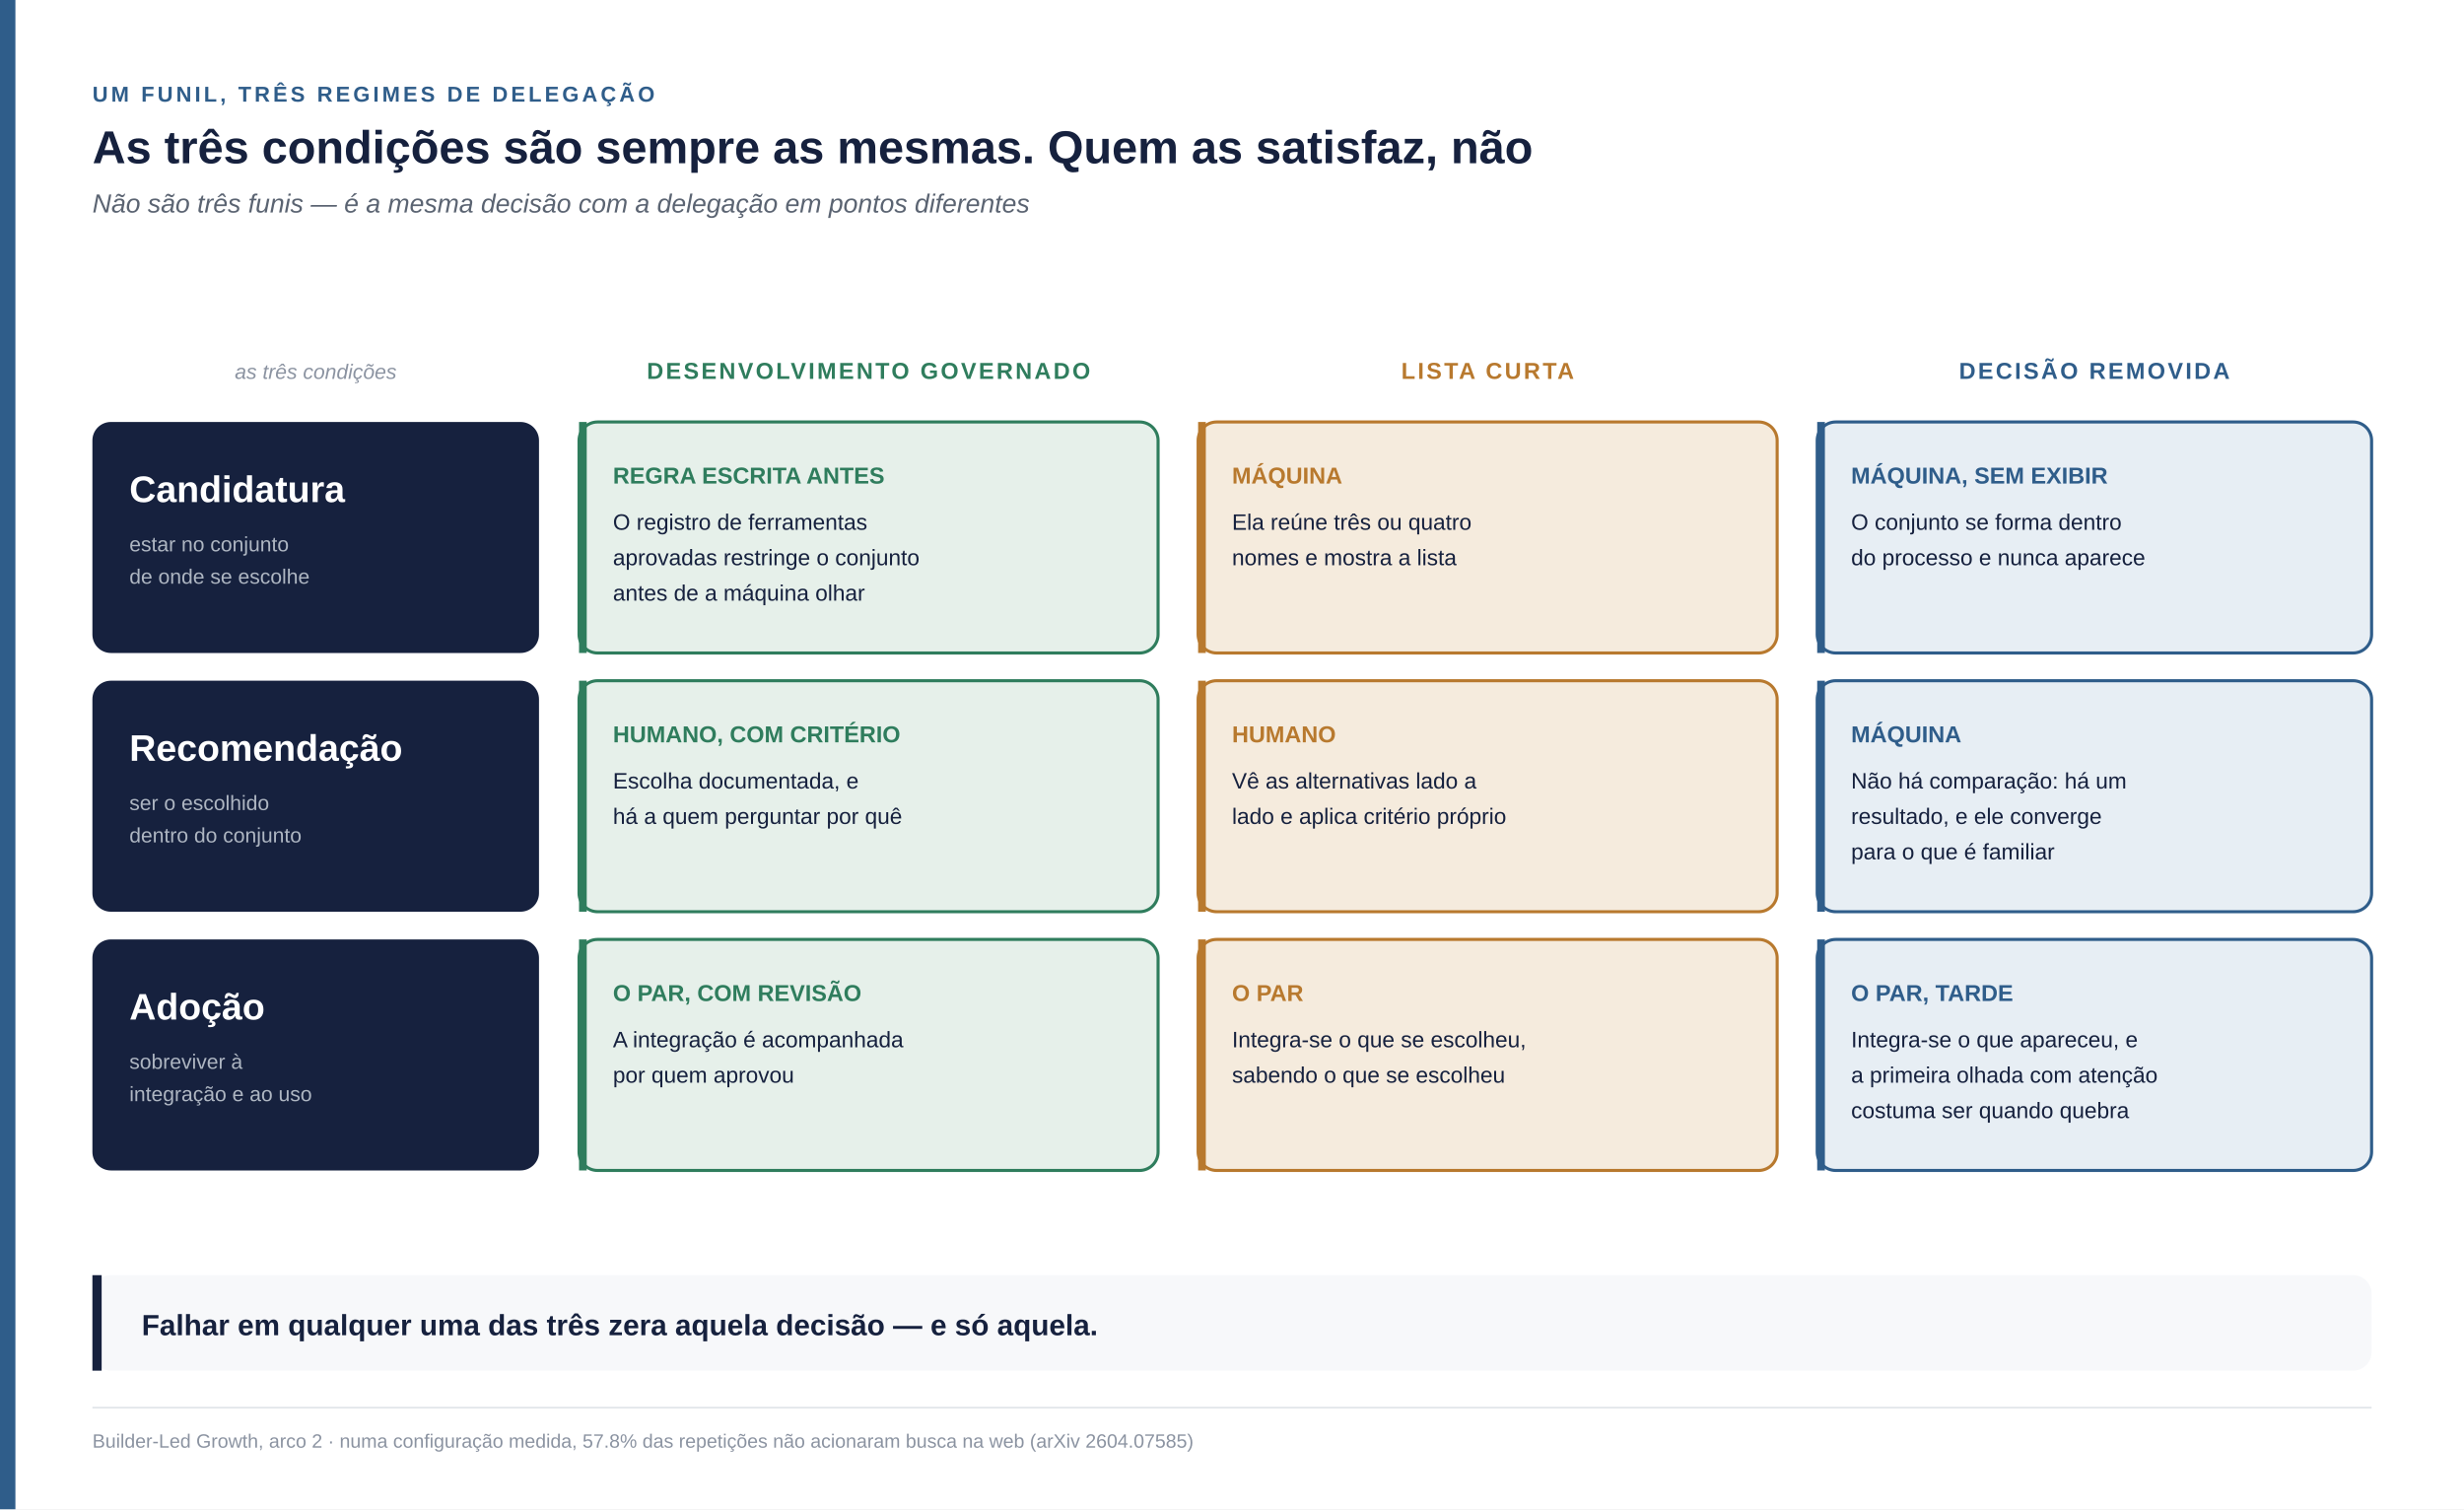
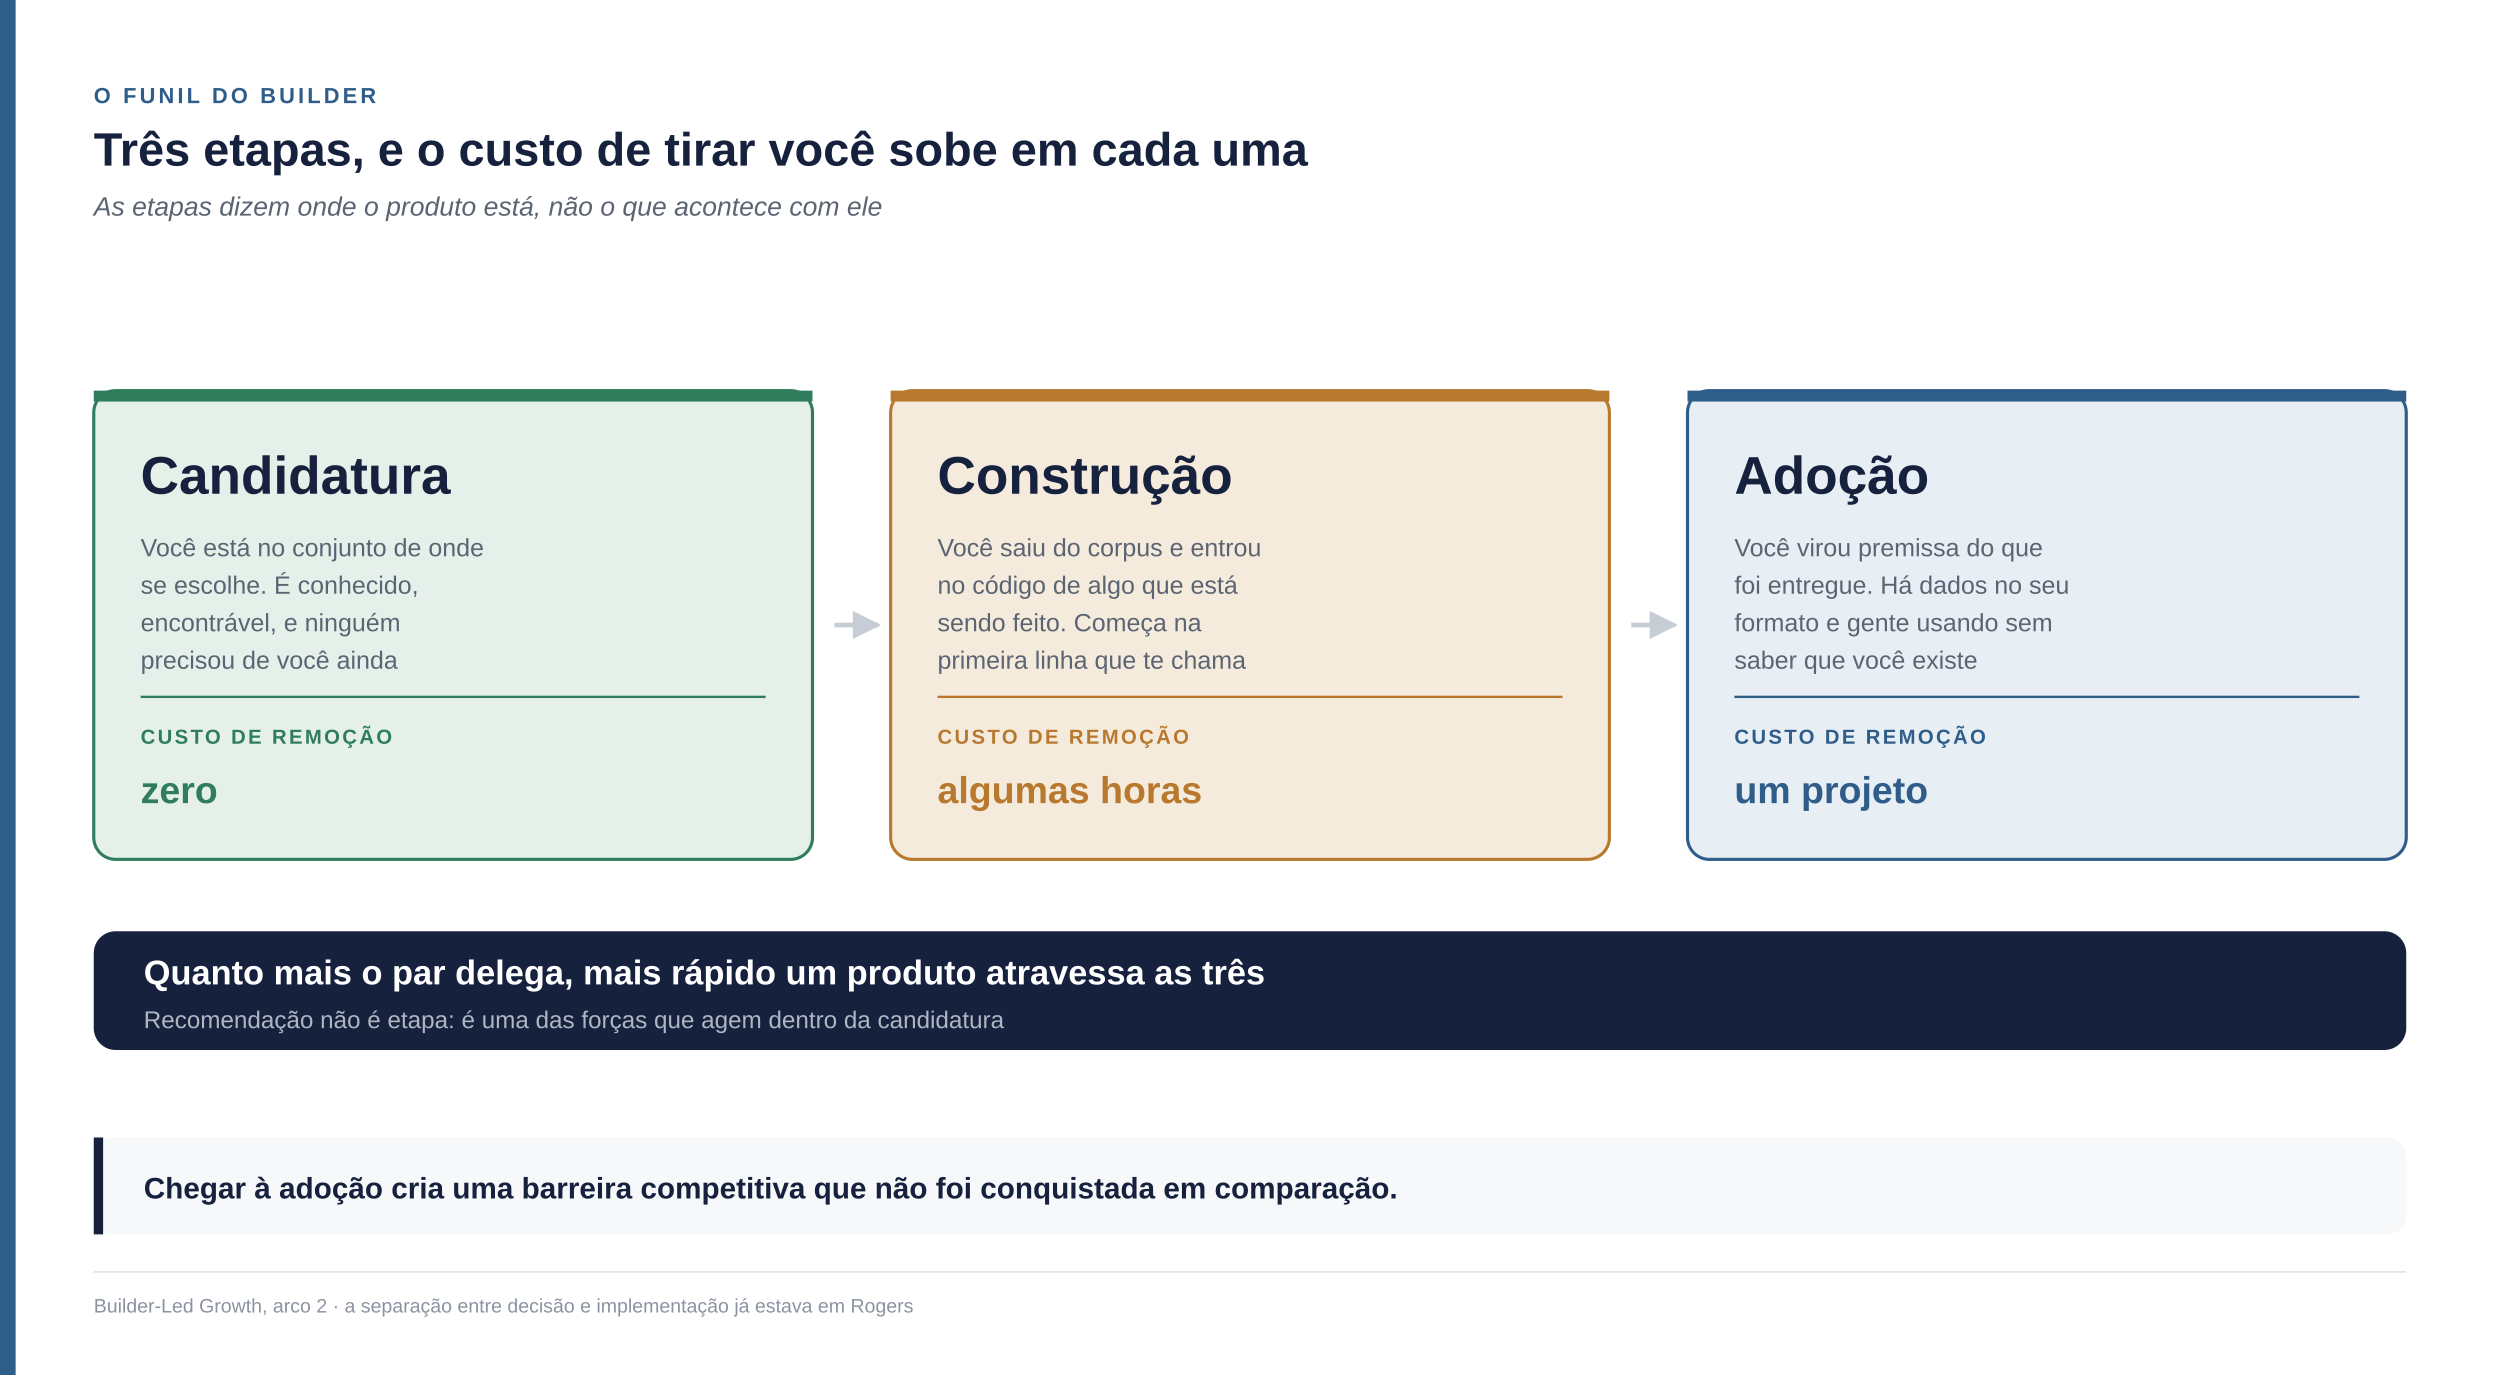
- <svg xmlns="http://www.w3.org/2000/svg" width="1600" height="980" viewBox="0 0 1600 980">
+ <svg xmlns="http://www.w3.org/2000/svg" width="1600" height="880" viewBox="0 0 1600 880">
  <defs>
    <marker id="a" viewBox="0 0 10 10" refX="9" refY="5" markerWidth="6" markerHeight="6" orient="auto-start-reverse">
      <path d="M 0 0 L 10 5 L 0 10 z" fill="#C7CDD5" />
    </marker>
  </defs>
-   <rect x="0" y="0" width="1600" height="980" fill="#FFFFFF" />
-   <rect x="0" y="0" width="10" height="980" rx="0" fill="#2F5D8A" />
-   <text x="60" y="66" font-family="Liberation Sans, Arial, sans-serif" font-size="14" font-weight="700" font-style="normal" fill="#2F5D8A" text-anchor="start" letter-spacing="2">UM FUNIL, TRÊS REGIMES DE DELEGAÇÃO</text>
-   <text x="60" y="106" font-family="Liberation Sans, Arial, sans-serif" font-size="30" font-weight="700" font-style="normal" fill="#16213E" text-anchor="start">As três condições são sempre as mesmas. Quem as satisfaz, não</text>
-   <text x="60" y="138" font-family="Liberation Sans, Arial, sans-serif" font-size="17" font-weight="400" font-style="italic" fill="#5B6472" text-anchor="start">Não são três funis — é a mesma decisão com a delegação em pontos diferentes</text>
-   <text x="564.0" y="246" font-family="Liberation Sans, Arial, sans-serif" font-size="15" font-weight="700" font-style="normal" fill="#2F7D5D" text-anchor="middle" letter-spacing="1.5">DESENVOLVIMENTO GOVERNADO</text>
-   <text x="966.0" y="246" font-family="Liberation Sans, Arial, sans-serif" font-size="15" font-weight="700" font-style="normal" fill="#B8792E" text-anchor="middle" letter-spacing="1.5">LISTA CURTA</text>
-   <text x="1360.0" y="246" font-family="Liberation Sans, Arial, sans-serif" font-size="15" font-weight="700" font-style="normal" fill="#2F5D8A" text-anchor="middle" letter-spacing="1.5">DECISÃO REMOVIDA</text>
-   <text x="205.0" y="246" font-family="Liberation Sans, Arial, sans-serif" font-size="13.5" font-weight="400" font-style="italic" fill="#8B93A1" text-anchor="middle">as três condições</text>
-   <rect x="60" y="274" width="290" height="150" rx="12" fill="#16213E" />
-   <text x="84" y="326" font-family="Liberation Sans, Arial, sans-serif" font-size="24" font-weight="700" font-style="normal" fill="#FFFFFF" text-anchor="start">Candidatura</text>
-   <text x="84" y="358" font-family="Liberation Sans, Arial, sans-serif" font-size="13.5" font-weight="400" font-style="normal" fill="#AEB6C2" text-anchor="start">estar no conjunto</text>
-   <text x="84" y="379" font-family="Liberation Sans, Arial, sans-serif" font-size="13.5" font-weight="400" font-style="normal" fill="#AEB6C2" text-anchor="start">de onde se escolhe</text>
-   <rect x="376" y="274" width="376" height="150" rx="12" fill="#E6F0EA" />
-   <rect x="376" y="274" width="376" height="150" rx="12" fill="none" stroke="#2F7D5D" stroke-width="2" />
-   <rect x="376" y="274" width="5" height="150" rx="0" fill="#2F7D5D" />
-   <text x="398" y="314" font-family="Liberation Sans, Arial, sans-serif" font-size="15" font-weight="700" font-style="normal" fill="#2F7D5D" text-anchor="start">REGRA ESCRITA ANTES</text>
-   <text x="398" y="344" font-family="Liberation Sans, Arial, sans-serif" font-size="14.5" font-weight="400" font-style="normal" fill="#16213E" text-anchor="start">O registro de ferramentas</text>
-   <text x="398" y="367" font-family="Liberation Sans, Arial, sans-serif" font-size="14.5" font-weight="400" font-style="normal" fill="#16213E" text-anchor="start">aprovadas restringe o conjunto</text>
-   <text x="398" y="390" font-family="Liberation Sans, Arial, sans-serif" font-size="14.5" font-weight="400" font-style="normal" fill="#16213E" text-anchor="start">antes de a máquina olhar</text>
-   <rect x="778" y="274" width="376" height="150" rx="12" fill="#F5EBDD" />
-   <rect x="778" y="274" width="376" height="150" rx="12" fill="none" stroke="#B8792E" stroke-width="2" />
-   <rect x="778" y="274" width="5" height="150" rx="0" fill="#B8792E" />
-   <text x="800" y="314" font-family="Liberation Sans, Arial, sans-serif" font-size="15" font-weight="700" font-style="normal" fill="#B8792E" text-anchor="start">MÁQUINA</text>
-   <text x="800" y="344" font-family="Liberation Sans, Arial, sans-serif" font-size="14.5" font-weight="400" font-style="normal" fill="#16213E" text-anchor="start">Ela reúne três ou quatro</text>
-   <text x="800" y="367" font-family="Liberation Sans, Arial, sans-serif" font-size="14.5" font-weight="400" font-style="normal" fill="#16213E" text-anchor="start">nomes e mostra a lista</text>
-   <rect x="1180" y="274" width="360" height="150" rx="12" fill="#E7EEF4" />
-   <rect x="1180" y="274" width="360" height="150" rx="12" fill="none" stroke="#2F5D8A" stroke-width="2" />
-   <rect x="1180" y="274" width="5" height="150" rx="0" fill="#2F5D8A" />
-   <text x="1202" y="314" font-family="Liberation Sans, Arial, sans-serif" font-size="15" font-weight="700" font-style="normal" fill="#2F5D8A" text-anchor="start">MÁQUINA, SEM EXIBIR</text>
-   <text x="1202" y="344" font-family="Liberation Sans, Arial, sans-serif" font-size="14.5" font-weight="400" font-style="normal" fill="#16213E" text-anchor="start">O conjunto se forma dentro</text>
-   <text x="1202" y="367" font-family="Liberation Sans, Arial, sans-serif" font-size="14.5" font-weight="400" font-style="normal" fill="#16213E" text-anchor="start">do processo e nunca aparece</text>
-   <rect x="60" y="442" width="290" height="150" rx="12" fill="#16213E" />
-   <text x="84" y="494" font-family="Liberation Sans, Arial, sans-serif" font-size="24" font-weight="700" font-style="normal" fill="#FFFFFF" text-anchor="start">Recomendação</text>
-   <text x="84" y="526" font-family="Liberation Sans, Arial, sans-serif" font-size="13.5" font-weight="400" font-style="normal" fill="#AEB6C2" text-anchor="start">ser o escolhido</text>
-   <text x="84" y="547" font-family="Liberation Sans, Arial, sans-serif" font-size="13.5" font-weight="400" font-style="normal" fill="#AEB6C2" text-anchor="start">dentro do conjunto</text>
-   <rect x="376" y="442" width="376" height="150" rx="12" fill="#E6F0EA" />
-   <rect x="376" y="442" width="376" height="150" rx="12" fill="none" stroke="#2F7D5D" stroke-width="2" />
-   <rect x="376" y="442" width="5" height="150" rx="0" fill="#2F7D5D" />
-   <text x="398" y="482" font-family="Liberation Sans, Arial, sans-serif" font-size="15" font-weight="700" font-style="normal" fill="#2F7D5D" text-anchor="start">HUMANO, COM CRITÉRIO</text>
-   <text x="398" y="512" font-family="Liberation Sans, Arial, sans-serif" font-size="14.5" font-weight="400" font-style="normal" fill="#16213E" text-anchor="start">Escolha documentada, e</text>
-   <text x="398" y="535" font-family="Liberation Sans, Arial, sans-serif" font-size="14.5" font-weight="400" font-style="normal" fill="#16213E" text-anchor="start">há a quem perguntar por quê</text>
-   <rect x="778" y="442" width="376" height="150" rx="12" fill="#F5EBDD" />
-   <rect x="778" y="442" width="376" height="150" rx="12" fill="none" stroke="#B8792E" stroke-width="2" />
-   <rect x="778" y="442" width="5" height="150" rx="0" fill="#B8792E" />
-   <text x="800" y="482" font-family="Liberation Sans, Arial, sans-serif" font-size="15" font-weight="700" font-style="normal" fill="#B8792E" text-anchor="start">HUMANO</text>
-   <text x="800" y="512" font-family="Liberation Sans, Arial, sans-serif" font-size="14.5" font-weight="400" font-style="normal" fill="#16213E" text-anchor="start">Vê as alternativas lado a</text>
-   <text x="800" y="535" font-family="Liberation Sans, Arial, sans-serif" font-size="14.5" font-weight="400" font-style="normal" fill="#16213E" text-anchor="start">lado e aplica critério próprio</text>
-   <rect x="1180" y="442" width="360" height="150" rx="12" fill="#E7EEF4" />
-   <rect x="1180" y="442" width="360" height="150" rx="12" fill="none" stroke="#2F5D8A" stroke-width="2" />
-   <rect x="1180" y="442" width="5" height="150" rx="0" fill="#2F5D8A" />
-   <text x="1202" y="482" font-family="Liberation Sans, Arial, sans-serif" font-size="15" font-weight="700" font-style="normal" fill="#2F5D8A" text-anchor="start">MÁQUINA</text>
-   <text x="1202" y="512" font-family="Liberation Sans, Arial, sans-serif" font-size="14.5" font-weight="400" font-style="normal" fill="#16213E" text-anchor="start">Não há comparação: há um</text>
-   <text x="1202" y="535" font-family="Liberation Sans, Arial, sans-serif" font-size="14.5" font-weight="400" font-style="normal" fill="#16213E" text-anchor="start">resultado, e ele converge</text>
-   <text x="1202" y="558" font-family="Liberation Sans, Arial, sans-serif" font-size="14.5" font-weight="400" font-style="normal" fill="#16213E" text-anchor="start">para o que é familiar</text>
-   <rect x="60" y="610" width="290" height="150" rx="12" fill="#16213E" />
-   <text x="84" y="662" font-family="Liberation Sans, Arial, sans-serif" font-size="24" font-weight="700" font-style="normal" fill="#FFFFFF" text-anchor="start">Adoção</text>
-   <text x="84" y="694" font-family="Liberation Sans, Arial, sans-serif" font-size="13.5" font-weight="400" font-style="normal" fill="#AEB6C2" text-anchor="start">sobreviver à</text>
-   <text x="84" y="715" font-family="Liberation Sans, Arial, sans-serif" font-size="13.5" font-weight="400" font-style="normal" fill="#AEB6C2" text-anchor="start">integração e ao uso</text>
-   <rect x="376" y="610" width="376" height="150" rx="12" fill="#E6F0EA" />
-   <rect x="376" y="610" width="376" height="150" rx="12" fill="none" stroke="#2F7D5D" stroke-width="2" />
-   <rect x="376" y="610" width="5" height="150" rx="0" fill="#2F7D5D" />
-   <text x="398" y="650" font-family="Liberation Sans, Arial, sans-serif" font-size="15" font-weight="700" font-style="normal" fill="#2F7D5D" text-anchor="start">O PAR, COM REVISÃO</text>
-   <text x="398" y="680" font-family="Liberation Sans, Arial, sans-serif" font-size="14.5" font-weight="400" font-style="normal" fill="#16213E" text-anchor="start">A integração é acompanhada</text>
-   <text x="398" y="703" font-family="Liberation Sans, Arial, sans-serif" font-size="14.5" font-weight="400" font-style="normal" fill="#16213E" text-anchor="start">por quem aprovou</text>
-   <rect x="778" y="610" width="376" height="150" rx="12" fill="#F5EBDD" />
-   <rect x="778" y="610" width="376" height="150" rx="12" fill="none" stroke="#B8792E" stroke-width="2" />
-   <rect x="778" y="610" width="5" height="150" rx="0" fill="#B8792E" />
-   <text x="800" y="650" font-family="Liberation Sans, Arial, sans-serif" font-size="15" font-weight="700" font-style="normal" fill="#B8792E" text-anchor="start">O PAR</text>
-   <text x="800" y="680" font-family="Liberation Sans, Arial, sans-serif" font-size="14.5" font-weight="400" font-style="normal" fill="#16213E" text-anchor="start">Integra-se o que se escolheu,</text>
-   <text x="800" y="703" font-family="Liberation Sans, Arial, sans-serif" font-size="14.5" font-weight="400" font-style="normal" fill="#16213E" text-anchor="start">sabendo o que se escolheu</text>
-   <rect x="1180" y="610" width="360" height="150" rx="12" fill="#E7EEF4" />
-   <rect x="1180" y="610" width="360" height="150" rx="12" fill="none" stroke="#2F5D8A" stroke-width="2" />
-   <rect x="1180" y="610" width="5" height="150" rx="0" fill="#2F5D8A" />
-   <text x="1202" y="650" font-family="Liberation Sans, Arial, sans-serif" font-size="15" font-weight="700" font-style="normal" fill="#2F5D8A" text-anchor="start">O PAR, TARDE</text>
-   <text x="1202" y="680" font-family="Liberation Sans, Arial, sans-serif" font-size="14.5" font-weight="400" font-style="normal" fill="#16213E" text-anchor="start">Integra-se o que apareceu, e</text>
-   <text x="1202" y="703" font-family="Liberation Sans, Arial, sans-serif" font-size="14.5" font-weight="400" font-style="normal" fill="#16213E" text-anchor="start">a primeira olhada com atenção</text>
-   <text x="1202" y="726" font-family="Liberation Sans, Arial, sans-serif" font-size="14.5" font-weight="400" font-style="normal" fill="#16213E" text-anchor="start">costuma ser quando quebra</text>
-   <rect x="60" y="828" width="1480" height="62" rx="12" fill="#F7F8FA" />
-   <rect x="60" y="828" width="6" height="62" rx="0" fill="#16213E" />
-   <text x="92" y="867" font-family="Liberation Sans, Arial, sans-serif" font-size="19" font-weight="700" font-style="normal" fill="#16213E" text-anchor="start">Falhar em qualquer uma das três zera aquela decisão — e só aquela.</text>
-   <line x1="60" y1="914" x2="1540" y2="914" stroke="#DEE2E7" stroke-width="1" />
-   <text x="60" y="940" font-family="Liberation Sans, Arial, sans-serif" font-size="12.5" font-weight="400" font-style="normal" fill="#8B93A1" text-anchor="start">Builder-Led Growth, arco 2 · numa configuração medida, 57.8% das repetições não acionaram busca na web (arXiv 2604.07585)</text>
+   <rect x="0" y="0" width="1600" height="880" fill="#FFFFFF" />
+   <rect x="0" y="0" width="10" height="880" rx="0" fill="#2F5D8A" />
+   <text x="60" y="66" font-family="Liberation Sans, Arial, sans-serif" font-size="14" font-weight="700" font-style="normal" fill="#2F5D8A" text-anchor="start" letter-spacing="2">O FUNIL DO BUILDER</text>
+   <text x="60" y="106" font-family="Liberation Sans, Arial, sans-serif" font-size="30" font-weight="700" font-style="normal" fill="#16213E" text-anchor="start">Três etapas, e o custo de tirar você sobe em cada uma</text>
+   <text x="60" y="138" font-family="Liberation Sans, Arial, sans-serif" font-size="17" font-weight="400" font-style="italic" fill="#5B6472" text-anchor="start">As etapas dizem onde o produto está, não o que acontece com ele</text>
+   <rect x="60" y="250" width="460" height="300" rx="14" fill="#E6F0EA" />
+   <rect x="60" y="250" width="460" height="300" rx="14" fill="none" stroke="#2F7D5D" stroke-width="2" />
+   <rect x="60" y="250" width="460" height="7" rx="0" fill="#2F7D5D" />
+   <text x="90" y="316" font-family="Liberation Sans, Arial, sans-serif" font-size="34" font-weight="700" font-style="normal" fill="#16213E" text-anchor="start">Candidatura</text>
+   <text x="90" y="356" font-family="Liberation Sans, Arial, sans-serif" font-size="16" font-weight="400" font-style="normal" fill="#5B6472" text-anchor="start">Você está no conjunto de onde</text>
+   <text x="90" y="380" font-family="Liberation Sans, Arial, sans-serif" font-size="16" font-weight="400" font-style="normal" fill="#5B6472" text-anchor="start">se escolhe. É conhecido,</text>
+   <text x="90" y="404" font-family="Liberation Sans, Arial, sans-serif" font-size="16" font-weight="400" font-style="normal" fill="#5B6472" text-anchor="start">encontrável, e ninguém</text>
+   <text x="90" y="428" font-family="Liberation Sans, Arial, sans-serif" font-size="16" font-weight="400" font-style="normal" fill="#5B6472" text-anchor="start">precisou de você ainda</text>
+   <line x1="90" y1="446" x2="490" y2="446" stroke="#2F7D5D" stroke-width="1.5" />
+   <text x="90" y="476" font-family="Liberation Sans, Arial, sans-serif" font-size="13" font-weight="700" font-style="normal" fill="#2F7D5D" text-anchor="start" letter-spacing="1.5">CUSTO DE REMOÇÃO</text>
+   <text x="90" y="514" font-family="Liberation Sans, Arial, sans-serif" font-size="24" font-weight="700" font-style="normal" fill="#2F7D5D" text-anchor="start">zero</text>
+   <line x1="534" y1="400.0" x2="562" y2="400.0" stroke="#C7CDD5" stroke-width="3" marker-end="url(#a)" />
+   <rect x="570" y="250" width="460" height="300" rx="14" fill="#F5EBDD" />
+   <rect x="570" y="250" width="460" height="300" rx="14" fill="none" stroke="#B8792E" stroke-width="2" />
+   <rect x="570" y="250" width="460" height="7" rx="0" fill="#B8792E" />
+   <text x="600" y="316" font-family="Liberation Sans, Arial, sans-serif" font-size="34" font-weight="700" font-style="normal" fill="#16213E" text-anchor="start">Construção</text>
+   <text x="600" y="356" font-family="Liberation Sans, Arial, sans-serif" font-size="16" font-weight="400" font-style="normal" fill="#5B6472" text-anchor="start">Você saiu do corpus e entrou</text>
+   <text x="600" y="380" font-family="Liberation Sans, Arial, sans-serif" font-size="16" font-weight="400" font-style="normal" fill="#5B6472" text-anchor="start">no código de algo que está</text>
+   <text x="600" y="404" font-family="Liberation Sans, Arial, sans-serif" font-size="16" font-weight="400" font-style="normal" fill="#5B6472" text-anchor="start">sendo feito. Começa na</text>
+   <text x="600" y="428" font-family="Liberation Sans, Arial, sans-serif" font-size="16" font-weight="400" font-style="normal" fill="#5B6472" text-anchor="start">primeira linha que te chama</text>
+   <line x1="600" y1="446" x2="1000" y2="446" stroke="#B8792E" stroke-width="1.5" />
+   <text x="600" y="476" font-family="Liberation Sans, Arial, sans-serif" font-size="13" font-weight="700" font-style="normal" fill="#B8792E" text-anchor="start" letter-spacing="1.5">CUSTO DE REMOÇÃO</text>
+   <text x="600" y="514" font-family="Liberation Sans, Arial, sans-serif" font-size="24" font-weight="700" font-style="normal" fill="#B8792E" text-anchor="start">algumas horas</text>
+   <line x1="1044" y1="400.0" x2="1072" y2="400.0" stroke="#C7CDD5" stroke-width="3" marker-end="url(#a)" />
+   <rect x="1080" y="250" width="460" height="300" rx="14" fill="#E7EEF4" />
+   <rect x="1080" y="250" width="460" height="300" rx="14" fill="none" stroke="#2F5D8A" stroke-width="2" />
+   <rect x="1080" y="250" width="460" height="7" rx="0" fill="#2F5D8A" />
+   <text x="1110" y="316" font-family="Liberation Sans, Arial, sans-serif" font-size="34" font-weight="700" font-style="normal" fill="#16213E" text-anchor="start">Adoção</text>
+   <text x="1110" y="356" font-family="Liberation Sans, Arial, sans-serif" font-size="16" font-weight="400" font-style="normal" fill="#5B6472" text-anchor="start">Você virou premissa do que</text>
+   <text x="1110" y="380" font-family="Liberation Sans, Arial, sans-serif" font-size="16" font-weight="400" font-style="normal" fill="#5B6472" text-anchor="start">foi entregue. Há dados no seu</text>
+   <text x="1110" y="404" font-family="Liberation Sans, Arial, sans-serif" font-size="16" font-weight="400" font-style="normal" fill="#5B6472" text-anchor="start">formato e gente usando sem</text>
+   <text x="1110" y="428" font-family="Liberation Sans, Arial, sans-serif" font-size="16" font-weight="400" font-style="normal" fill="#5B6472" text-anchor="start">saber que você existe</text>
+   <line x1="1110" y1="446" x2="1510" y2="446" stroke="#2F5D8A" stroke-width="1.5" />
+   <text x="1110" y="476" font-family="Liberation Sans, Arial, sans-serif" font-size="13" font-weight="700" font-style="normal" fill="#2F5D8A" text-anchor="start" letter-spacing="1.5">CUSTO DE REMOÇÃO</text>
+   <text x="1110" y="514" font-family="Liberation Sans, Arial, sans-serif" font-size="24" font-weight="700" font-style="normal" fill="#2F5D8A" text-anchor="start">um projeto</text>
+   <rect x="60" y="596" width="1480" height="76" rx="14" fill="#16213E" />
+   <text x="92" y="630" font-family="Liberation Sans, Arial, sans-serif" font-size="22" font-weight="700" font-style="normal" fill="#FFFFFF" text-anchor="start">Quanto mais o par delega, mais rápido um produto atravessa as três</text>
+   <text x="92" y="658" font-family="Liberation Sans, Arial, sans-serif" font-size="15.5" font-weight="400" font-style="normal" fill="#AEB6C2" text-anchor="start">Recomendação não é etapa: é uma das forças que agem dentro da candidatura</text>
+   <rect x="60" y="728" width="1480" height="62" rx="12" fill="#F7F8FA" />
+   <rect x="60" y="728" width="6" height="62" rx="0" fill="#16213E" />
+   <text x="92" y="767" font-family="Liberation Sans, Arial, sans-serif" font-size="19" font-weight="700" font-style="normal" fill="#16213E" text-anchor="start">Chegar à adoção cria uma barreira competitiva que não foi conquistada em comparação.</text>
+   <line x1="60" y1="814" x2="1540" y2="814" stroke="#DEE2E7" stroke-width="1" />
+   <text x="60" y="840" font-family="Liberation Sans, Arial, sans-serif" font-size="12.5" font-weight="400" font-style="normal" fill="#8B93A1" text-anchor="start">Builder-Led Growth, arco 2 · a separação entre decisão e implementação já estava em Rogers</text>
</svg>
